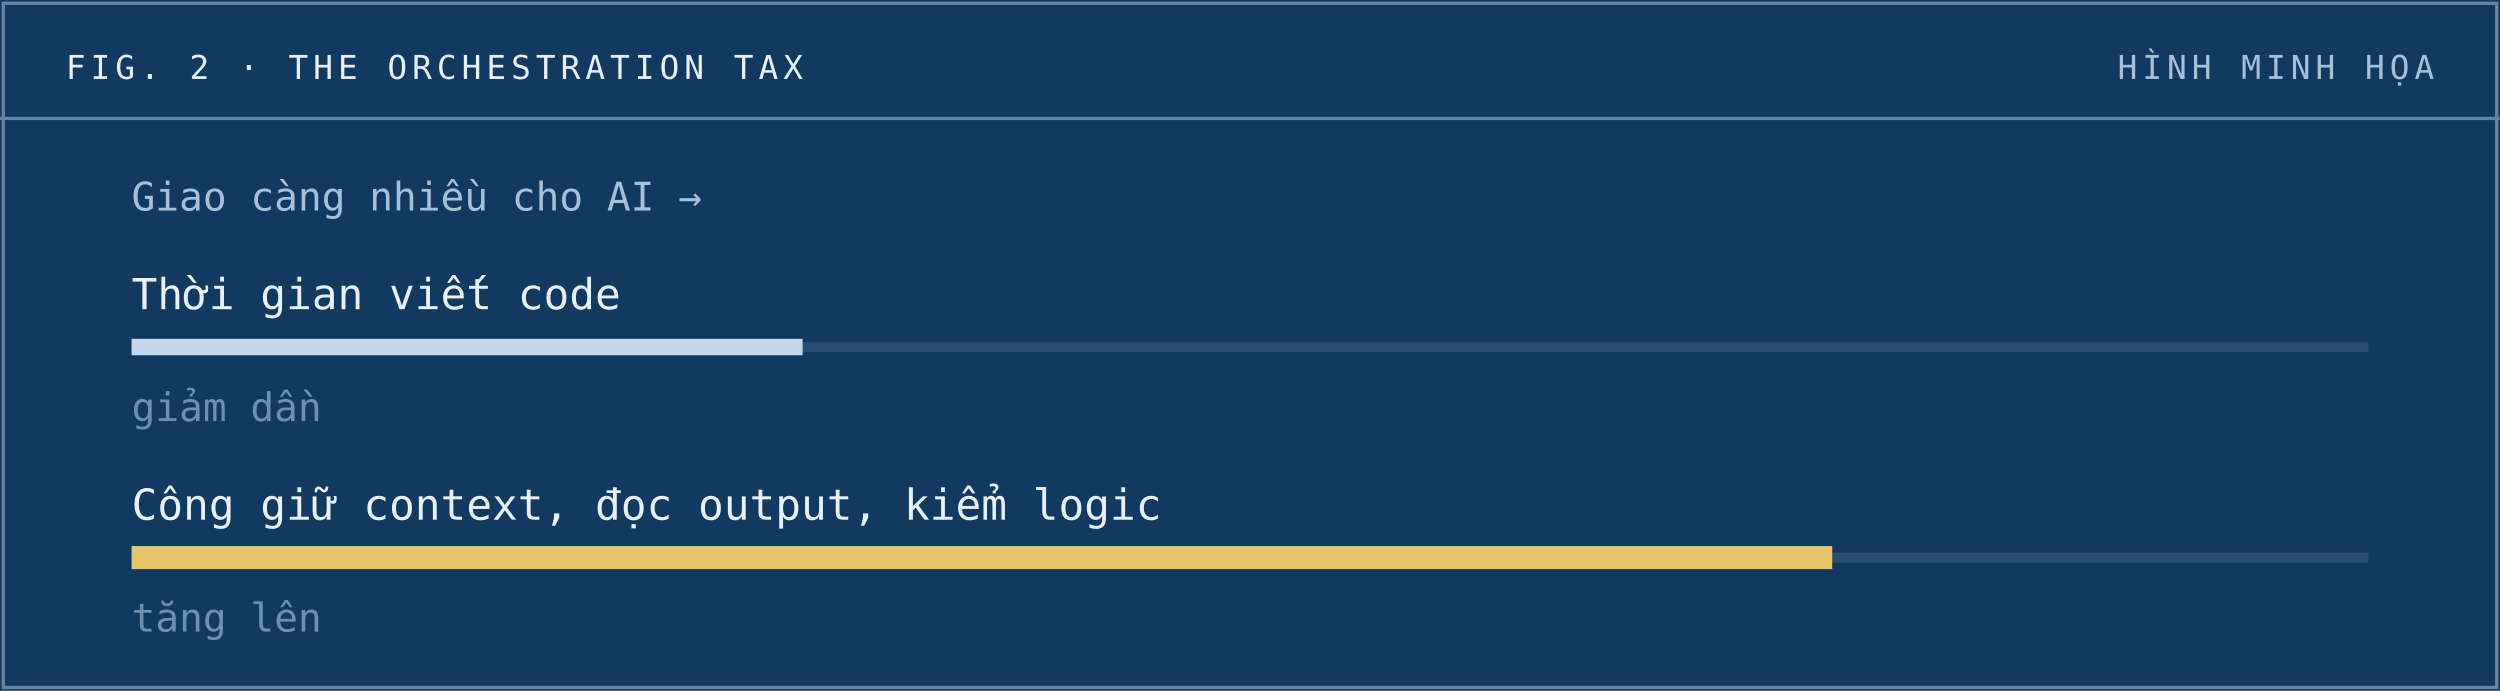
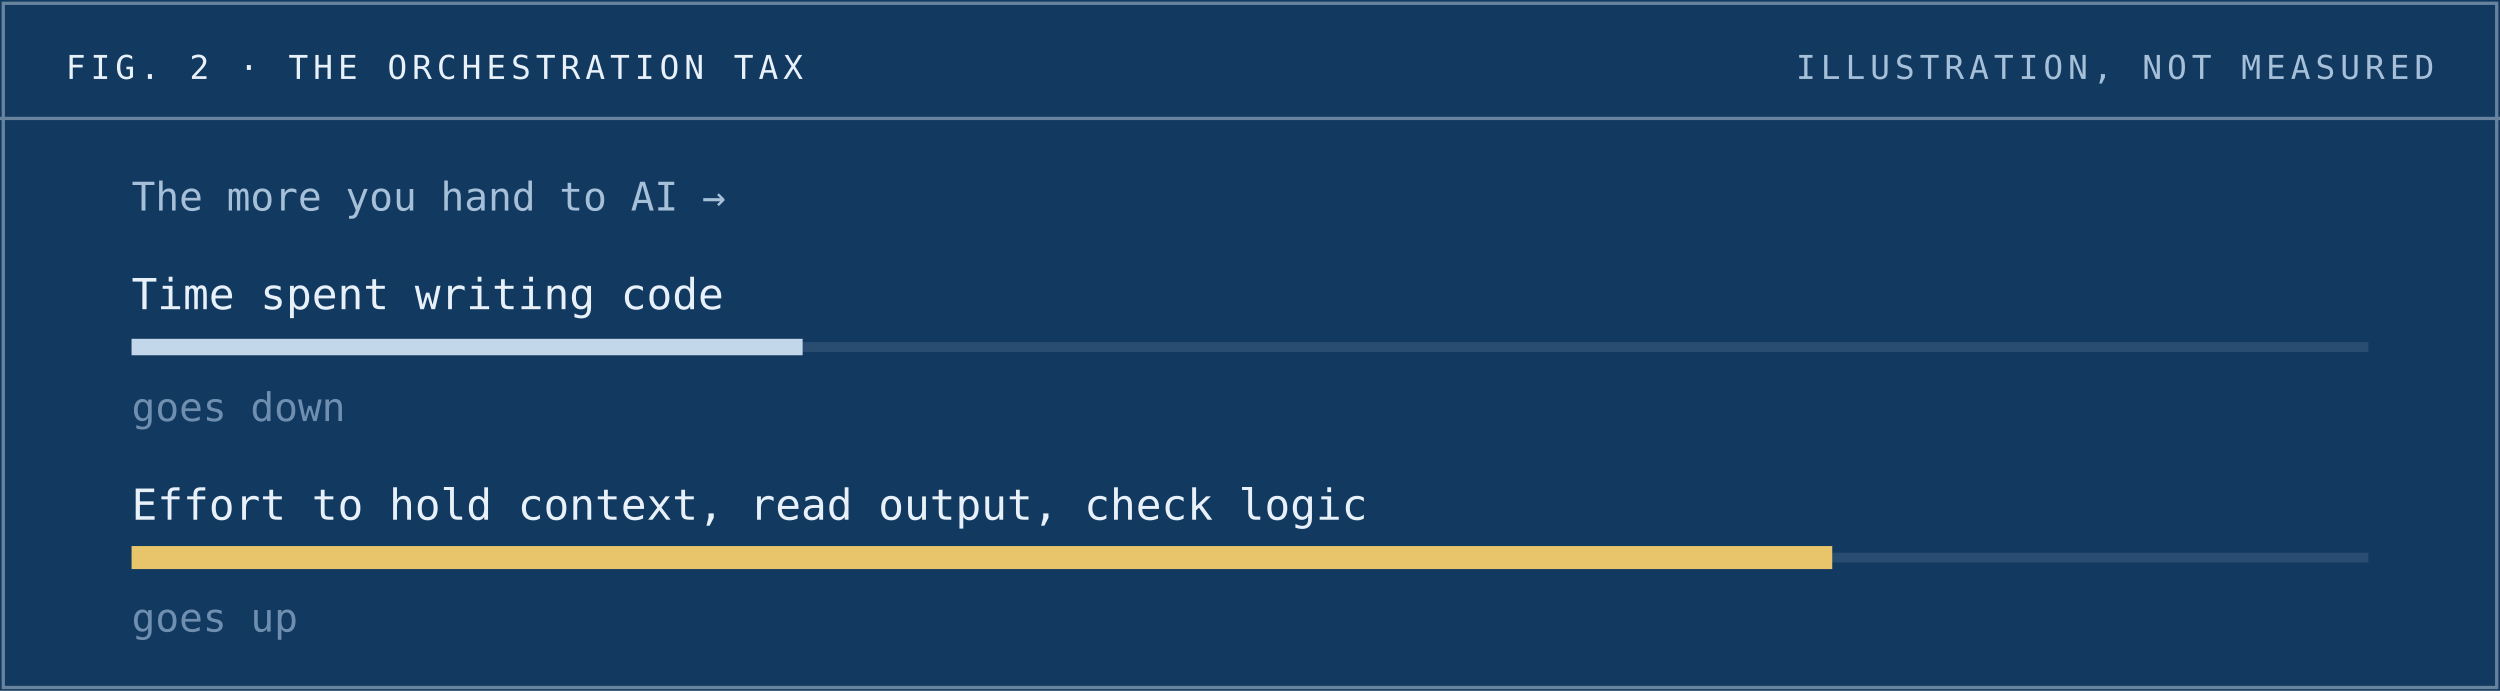
- <svg xmlns="http://www.w3.org/2000/svg" viewBox="0 0 760 210" role="img" aria-label="Giao càng nhiều cho AI thì thời gian viết code giảm, còn công giữ context, đọc output và kiểm logic tăng" style="width:100%;height:auto;max-width:760px;display:block" font-family="ui-monospace, SFMono-Regular, Menlo, monospace">
+ <svg xmlns="http://www.w3.org/2000/svg" viewBox="0 0 760 210" role="img" aria-label="The more you hand to AI, the less time goes to writing code and the more effort goes to holding context, reading output and checking logic" style="width:100%;height:auto;max-width:760px;display:block" font-family="ui-monospace, SFMono-Regular, Menlo, monospace">
  <rect width="760" height="210" fill="#12395f" />
  <rect x="1" y="1" width="758" height="208" fill="none" stroke="#68839d" />
  <text x="20" y="24" font-size="10" letter-spacing="1.5" fill="#e8f1fa">FIG. 2 · THE ORCHESTRATION TAX</text>
-   <text x="740" y="24" font-size="10" letter-spacing="1.5" fill="#a7c0d9" text-anchor="end">HÌNH MINH HỌA</text>
+   <text x="740" y="24" font-size="10" letter-spacing="1.5" fill="#a7c0d9" text-anchor="end">ILLUSTRATION, NOT MEASURED</text>
  <line x1="0" y1="36" x2="760" y2="36" stroke="#68839d" />
-   <text x="40" y="64" font-size="12" fill="#a7c0d9">Giao càng nhiều cho AI →</text>
-   <text x="40" y="94" font-size="13" fill="#e8f1fa">Thời gian viết code</text>
+   <text x="40" y="64" font-size="12" fill="#a7c0d9">The more you hand to AI →</text>
+   <text x="40" y="94" font-size="13" fill="#e8f1fa">Time spent writing code</text>
  <rect x="40" y="104" width="680" height="3" fill="#385a7b" fill-opacity="0.6" />
  <rect x="40" y="103" width="204" height="5" fill="#c3d7ea" />
-   <text x="40" y="128" font-size="12" fill="#6f8fb0">giảm dần</text>
-   <text x="40" y="158" font-size="13" fill="#e8f1fa">Công giữ context, đọc output, kiểm logic</text>
+   <text x="40" y="128" font-size="12" fill="#6f8fb0">goes down</text>
+   <text x="40" y="158" font-size="13" fill="#e8f1fa">Effort to hold context, read output, check logic</text>
  <rect x="40" y="168" width="680" height="3" fill="#385a7b" fill-opacity="0.6" />
  <rect x="40" y="166" width="517" height="7" fill="#e8c56a" />
-   <text x="40" y="192" font-size="12" fill="#6f8fb0">tăng lên</text>
+   <text x="40" y="192" font-size="12" fill="#6f8fb0">goes up</text>
</svg>
